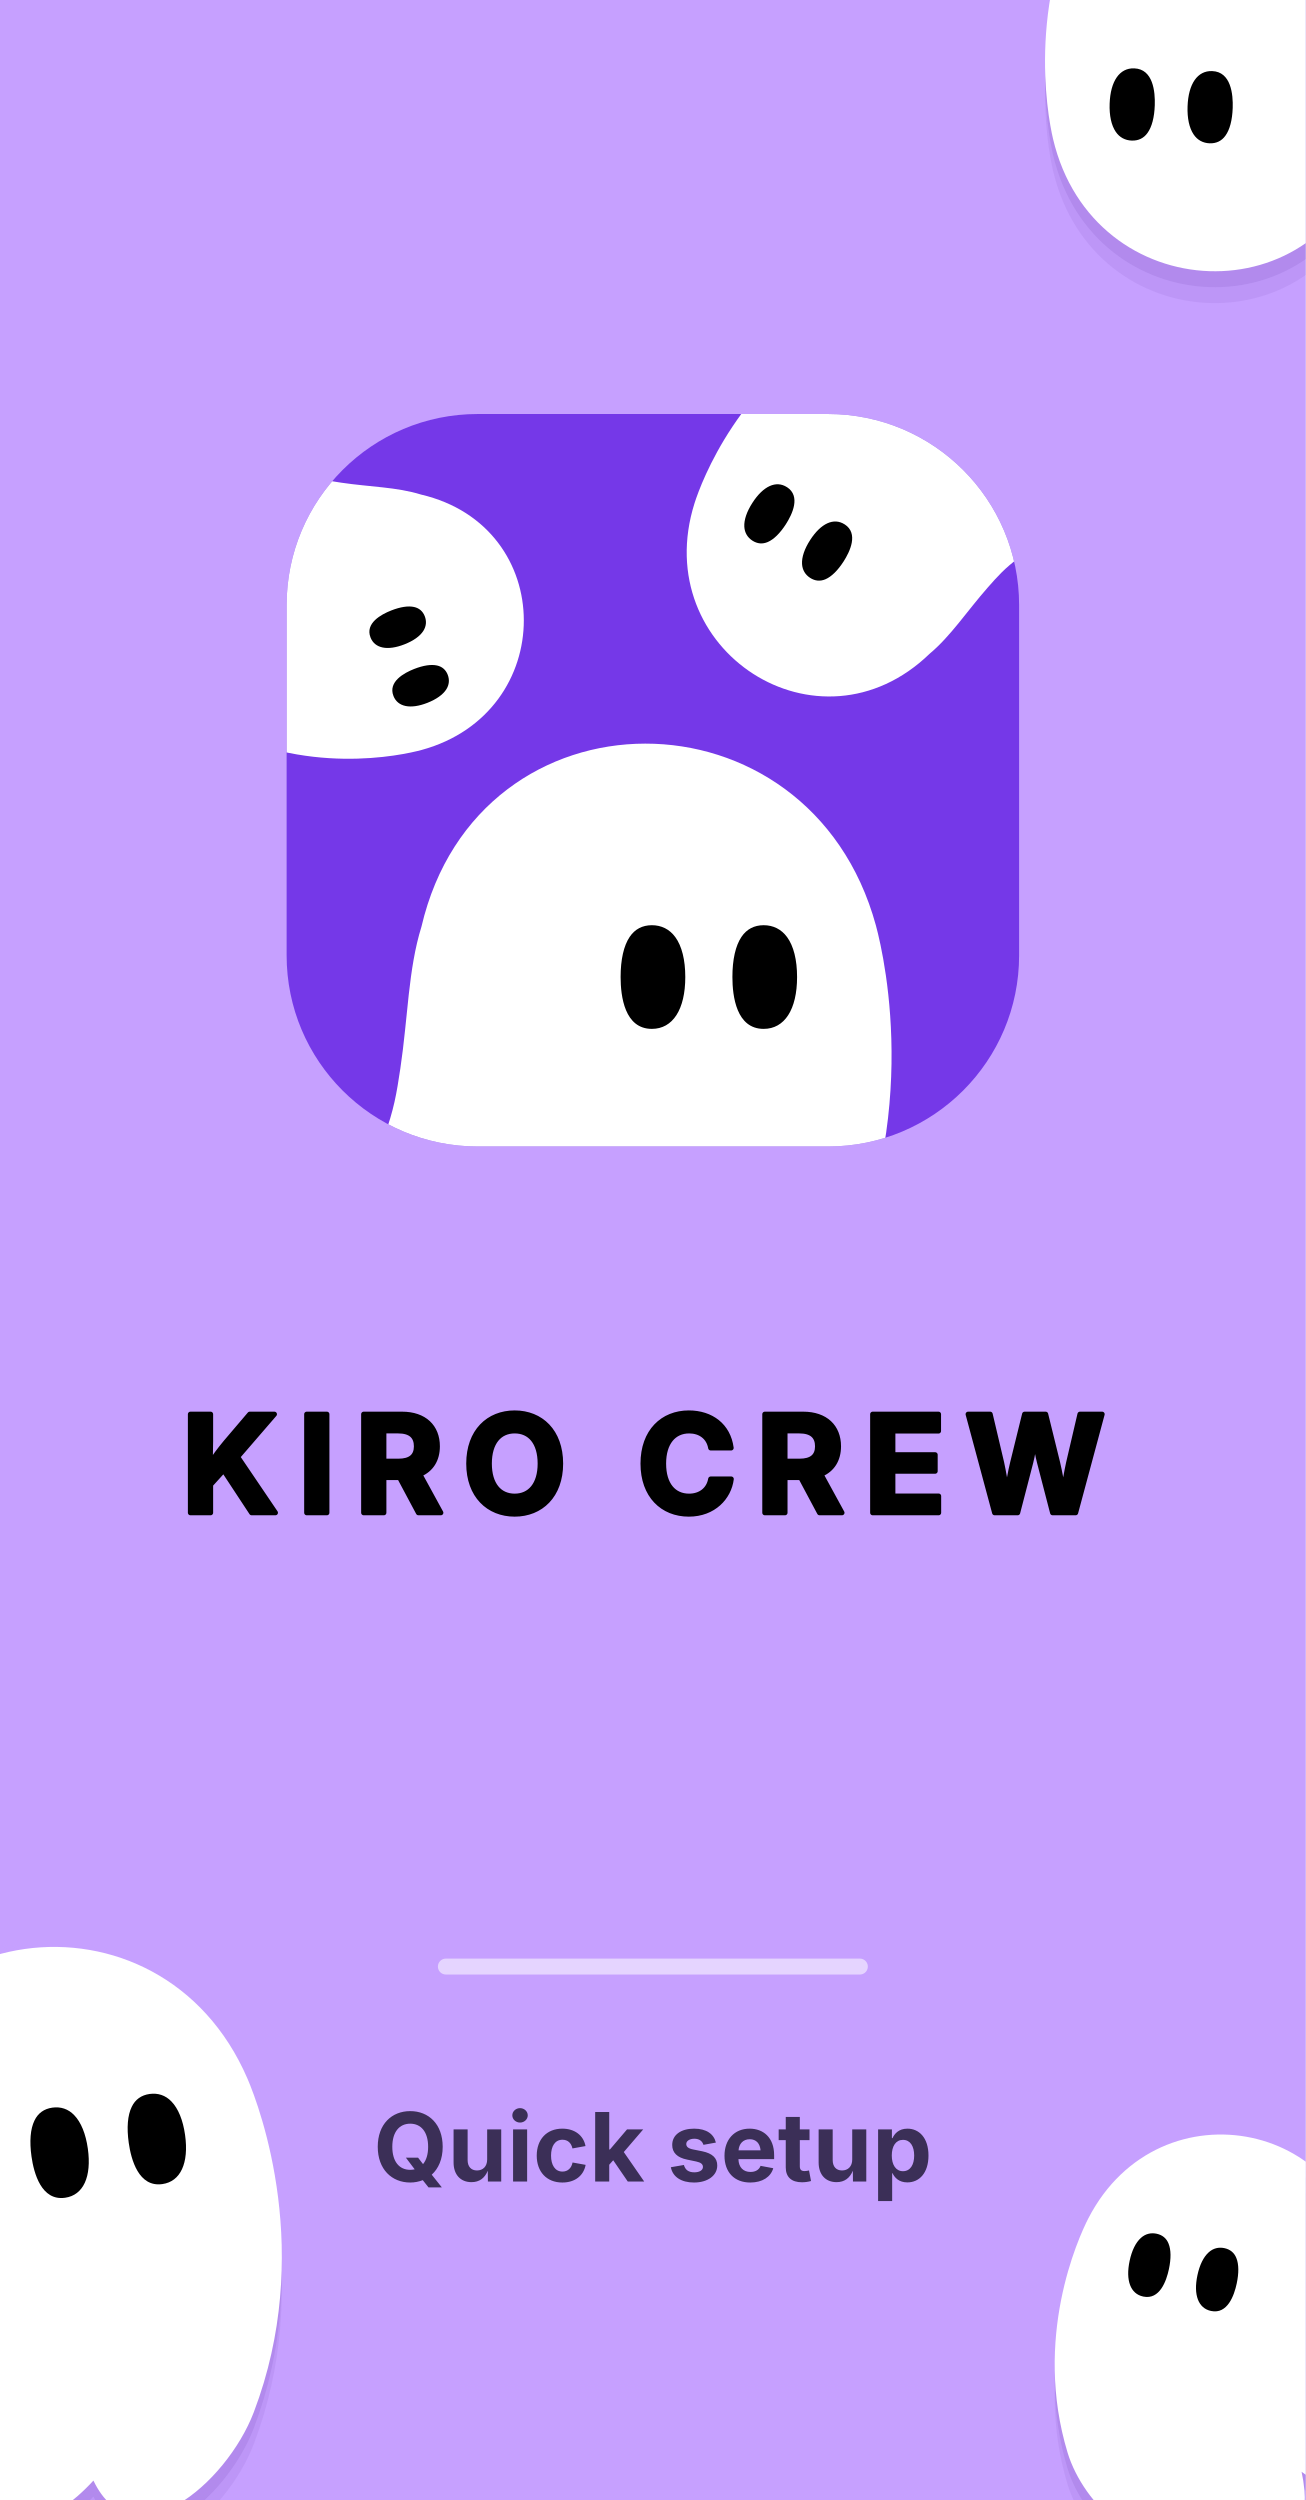
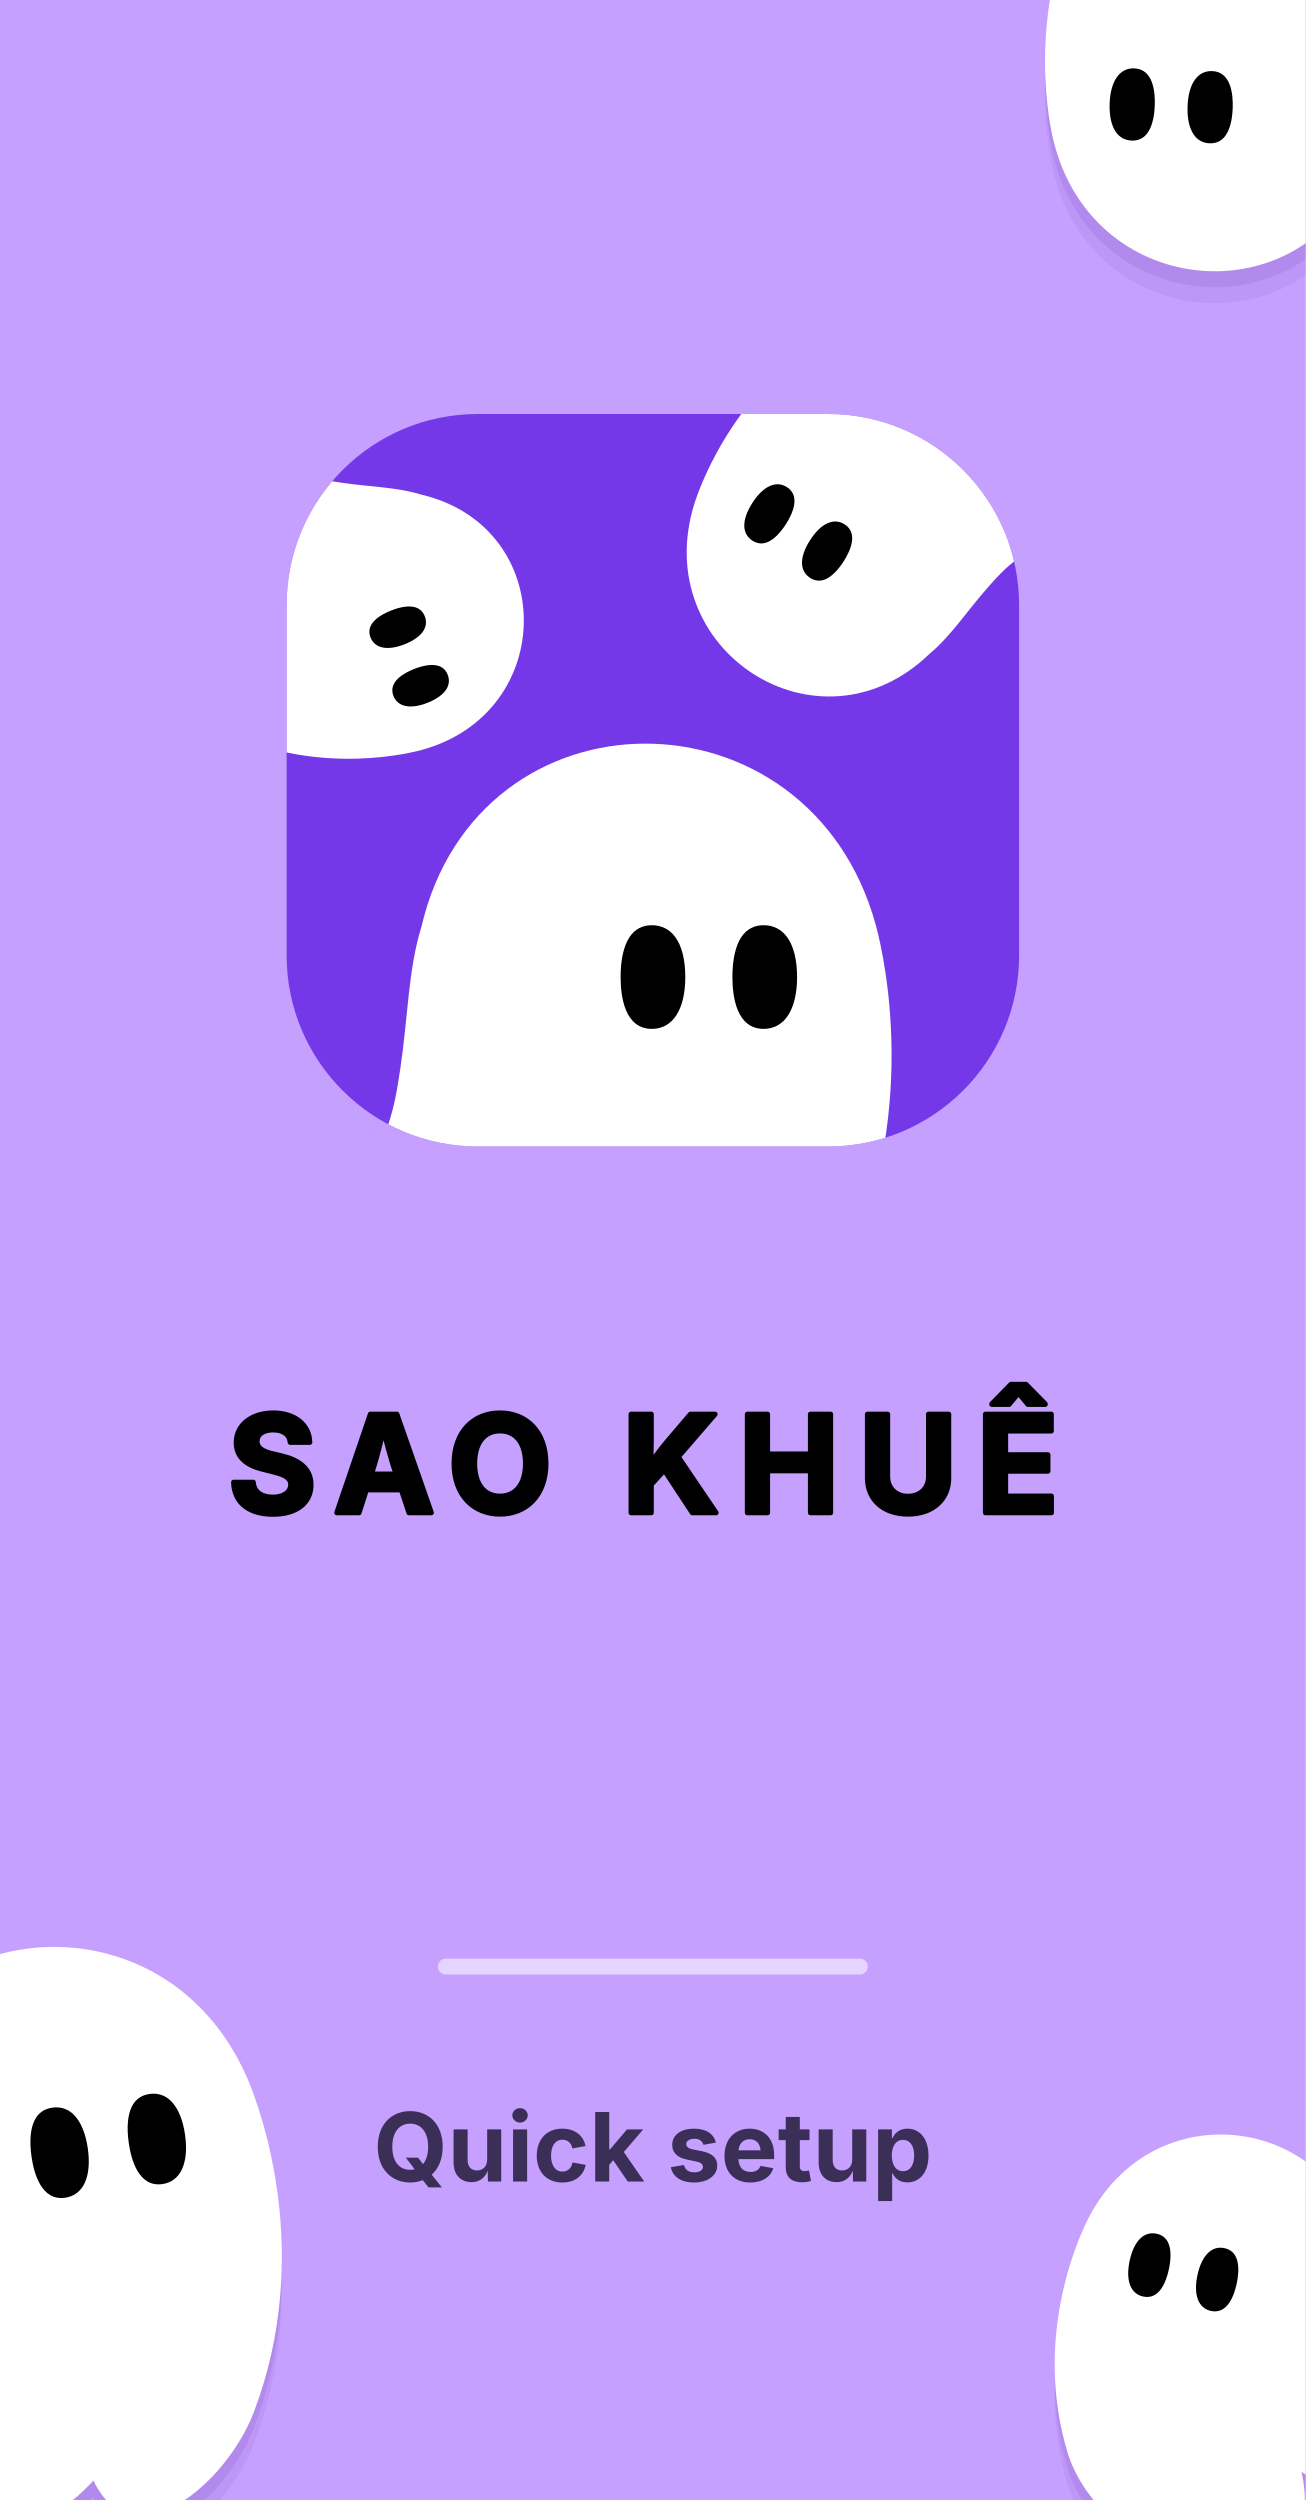
<svg xmlns="http://www.w3.org/2000/svg" width="164" height="314" viewBox="0 0 164 314">
  <defs>
    <path id="ghost-body" d="M398.554 818.914C316.315 1001.03 491.477 1046.74 620.672 940.156C658.687 1059.66 801.052 970.473 852.234 877.795C964.787 673.567 919.318 465.357 907.64 422.374C827.637 129.443 427.623 128.946 358.8 423.865C342.651 475.544 342.402 534.18 333.458 595.051C328.986 625.86 325.507 645.488 313.83 677.785C306.873 696.424 297.68 712.819 282.773 740.645C259.915 783.881 269.604 867.113 387.87 823.883L399.051 818.914H398.554Z" />
    <g id="ghost-art">
      <path fill="#ffffff" d="M398.554 818.914C316.315 1001.03 491.477 1046.74 620.672 940.156C658.687 1059.66 801.052 970.473 852.234 877.795C964.787 673.567 919.318 465.357 907.64 422.374C827.637 129.443 427.623 128.946 358.8 423.865C342.651 475.544 342.402 534.18 333.458 595.051C328.986 625.86 325.507 645.488 313.83 677.785C306.873 696.424 297.68 712.819 282.773 740.645C259.915 783.881 269.604 867.113 387.87 823.883L399.051 818.914H398.554Z" />
      <path fill="#000000" d="M636.123 549.353C603.328 549.353 598.359 510.097 598.359 486.742C598.359 465.623 602.086 448.977 609.293 438.293C615.504 428.852 624.697 424.131 636.123 424.131C647.555 424.131 657.492 428.852 664.447 438.541C672.398 449.474 676.623 466.12 676.623 486.742C676.623 525.998 661.471 549.353 636.375 549.353H636.123Z" />
      <path fill="#000000" d="M771.24 549.353C738.445 549.353 733.477 510.097 733.477 486.742C733.477 465.623 737.203 448.977 744.41 438.293C750.621 428.852 759.814 424.131 771.24 424.131C782.672 424.131 792.609 428.852 799.564 438.541C807.516 449.474 811.74 466.12 811.74 486.742C811.74 525.998 796.588 549.353 771.492 549.353H771.24Z" />
    </g>
    <clipPath id="panel">
      <rect width="164" height="314" />
    </clipPath>
    <clipPath id="mark-clip">
      <rect x="36" y="52" width="92" height="92" rx="24" />
    </clipPath>
  </defs>
  <g clip-path="url(#panel)">
    <rect width="164" height="314" fill="#c6a0ff" />
    <g opacity="0.09" fill="#3d1080" transform="translate(0 2)">
      <use href="#ghost-body" transform="translate(126 -30) rotate(182 27 35.4) translate(-18.48 -7.97) scale(0.07248)" />
      <use href="#ghost-body" transform="translate(-26 236) rotate(-8 34 44.5) translate(-23.28 -10.04) scale(0.09128)" />
      <use href="#ghost-body" transform="translate(128 262) rotate(12 24 31.45) translate(48 0) scale(-1 1) translate(-16.43 -7.09) scale(0.06443)" />
    </g>
    <g opacity="0.07" fill="#3d1080" transform="translate(0 4)">
      <use href="#ghost-body" transform="translate(126 -30) rotate(182 27 35.4) translate(-18.48 -7.97) scale(0.07248)" />
      <use href="#ghost-body" transform="translate(-26 236) rotate(-8 34 44.5) translate(-23.28 -10.04) scale(0.09128)" />
      <use href="#ghost-body" transform="translate(128 262) rotate(12 24 31.45) translate(48 0) scale(-1 1) translate(-16.43 -7.09) scale(0.06443)" />
    </g>
    <g>
      <use href="#ghost-art" transform="translate(126 -30) rotate(182 27 35.4) translate(-18.48 -7.97) scale(0.07248)" />
      <use href="#ghost-art" transform="translate(-26 236) rotate(-8 34 44.5) translate(-23.28 -10.04) scale(0.09128)" />
      <use href="#ghost-art" transform="translate(128 262) rotate(12 24 31.45) translate(48 0) scale(-1 1) translate(-16.43 -7.09) scale(0.06443)" />
    </g>
    <g clip-path="url(#mark-clip)">
      <g transform="translate(36 52) scale(.44532) translate(-37.4 -29.85)">
        <rect x="37.4" y="29.85" width="206.59" height="206.59" rx="53.29" fill="#7538e8" />
        <path fill="#ffffff" d="M84.76 266.62c-19.2 42.53 21.68 53.2 51.84 28.31 8.86 27.91 42.12 7.09 54.05-14.53 26.29-47.66 15.67-96.28 12.95-106.31-18.69-68.39-112.09-68.46-128.17.35-3.75 12.04-3.82 25.74-5.95 39.96-1.07 7.17-1.83 11.75-4.6 19.29-1.6 4.34-3.79 8.19-7.24 14.68-6.81 10.42.13 31.72 27.13 18.26Z" />
        <path d="M140.41 203.27c-7.67 0-8.81-9.16-8.81-14.62 0-4.93.88-8.84 2.56-11.33 1.47-2.18 3.58-3.29 6.26-3.29s4.98 1.13 6.6 3.35c1.85 2.53 2.82 6.43 2.82 11.27 0 9.15-3.52 14.62-9.42 14.62Z" />
        <path d="M171.94 203.27c-7.67 0-8.81-9.16-8.81-14.62 0-4.93.88-8.84 2.56-11.33 1.47-2.18 3.58-3.29 6.26-3.29s4.98 1.13 6.6 3.35c1.85 2.53 2.82 6.43 2.82 11.27 0 9.15-3.52 14.62-9.42 14.62Z" />
        <path fill="#ffffff" d="M23.47 57.81C-.43 47.02-6.43 70 7.56 86.94c-15.69 4.98-3.99 23.67 8.17 30.38 26.79 14.78 54.11 8.81 59.75 7.28 38.44-10.5 38.48-63-.2-72.04-6.77-2.11-14.47-2.15-22.46-3.34-4.03-.6-6.6-1.03-10.84-2.59-2.44-.9-4.6-2.13-8.25-4.07-5.86-3.83-17.83.07-10.26 15.25Z" />
        <path d="M61.06 92.87c-1.57-4.01 2.99-6.49 5.84-7.61 2.58-1.01 4.81-1.35 6.45-.98 1.44.32 2.46 1.2 3.01 2.6s.43 2.83-.4 4.14c-.95 1.49-2.78 2.79-5.32 3.79-4.79 1.88-8.37 1.15-9.58-1.93Z" />
        <path d="M67.53 109.37c-1.57-4.01 2.99-6.49 5.84-7.61 2.58-1.01 4.81-1.35 6.45-.98 1.44.32 2.46 1.2 3.01 2.6s.43 2.83-.4 4.14c-.95 1.48-2.78 2.79-5.32 3.79-4.79 1.88-8.37 1.15-9.58-1.93Z" />
        <path fill="#ffffff" d="M244.6 46.77c24.07-15.57 6.51-34.68-17.35-31.87 4.71-17.36-19.39-17.68-32.74-10.48-29.43 15.86-40.13 44.5-42.06 50.58-13.11 41.53 35.1 72.65 66.3 42.47 5.95-4.97 10.54-12.02 16.37-18.65 2.94-3.35 4.85-5.46 8.8-8.43 2.27-1.71 4.68-2.97 8.62-5.17 6.99-3.11 10.49-16.42-7.93-18.46Z" />
        <path d="M194.79 60.97c3.96 2.55 1.5 7.66-.31 10.48-1.64 2.54-3.4 4.27-5.09 5-1.49.64-2.94.51-4.33-.38s-2.19-2.24-2.29-3.92c-.11-1.92.68-4.26 2.29-6.76 3.05-4.73 6.68-6.38 9.73-4.41Z" />
        <path d="M178.51 50.47c3.96 2.55 1.5 7.66-.31 10.48-1.64 2.54-3.4 4.27-5.09 5-1.49.64-2.94.51-4.33-.38s-2.19-2.24-2.29-3.92c-.11-1.92.68-4.26 2.29-6.76 3.05-4.73 6.68-6.38 9.73-4.41Z" />
      </g>
    </g>
    <g font-family="-apple-system, BlinkMacSystemFont, 'Segoe UI', sans-serif" text-anchor="middle">
-       <text x="80.81" y="190" font-size="17" font-weight="700" letter-spacing="2.38" fill="#000000" stroke="#000000" stroke-width="0.64" stroke-linejoin="round">KIRO CREW</text>
+       <text x="80.81" y="190" font-size="17" font-weight="700" letter-spacing="2.38" fill="#000000" stroke="#000000" stroke-width="0.64" stroke-linejoin="round">SAO KHUÊ</text>
    </g>
    <path d="M56 247H108" stroke="#ffffff" stroke-opacity="0.55" stroke-linecap="round" stroke-width="2" />
    <text x="82" y="274" text-anchor="middle" fill="#3b2f57" font-family="-apple-system, BlinkMacSystemFont, 'Segoe UI', sans-serif" font-size="12" font-weight="650">Quick setup</text>
  </g>
</svg>
